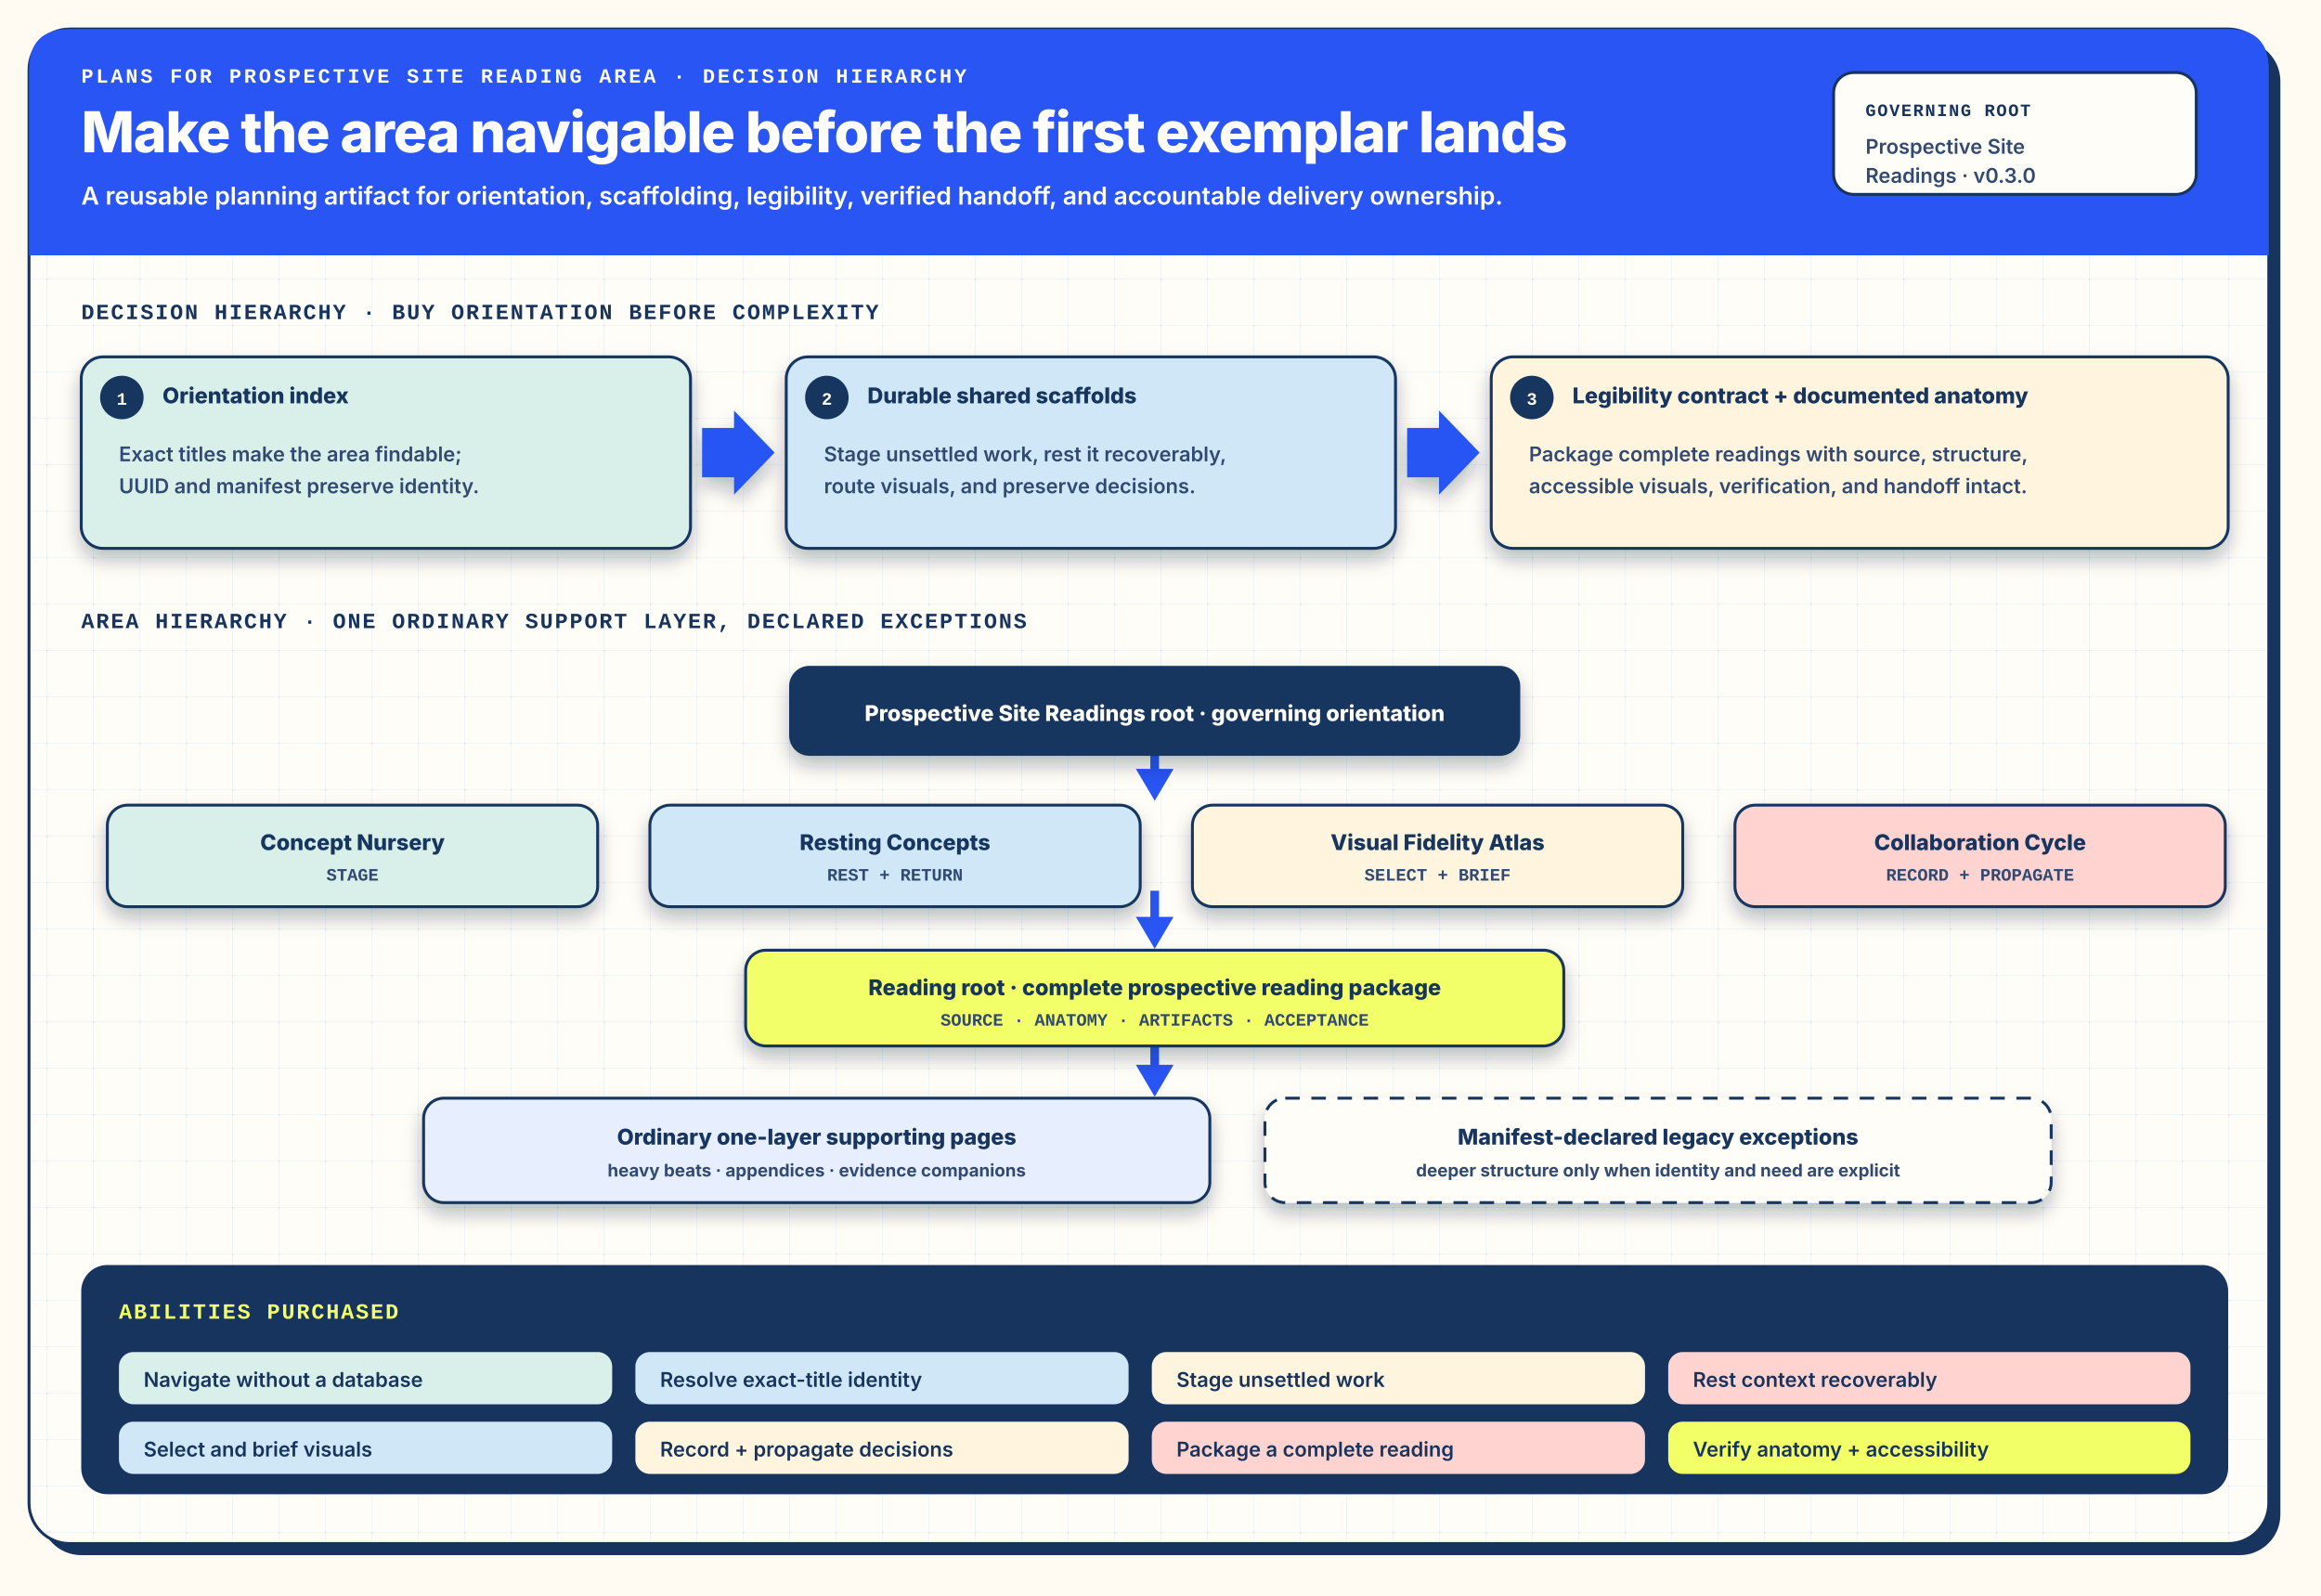
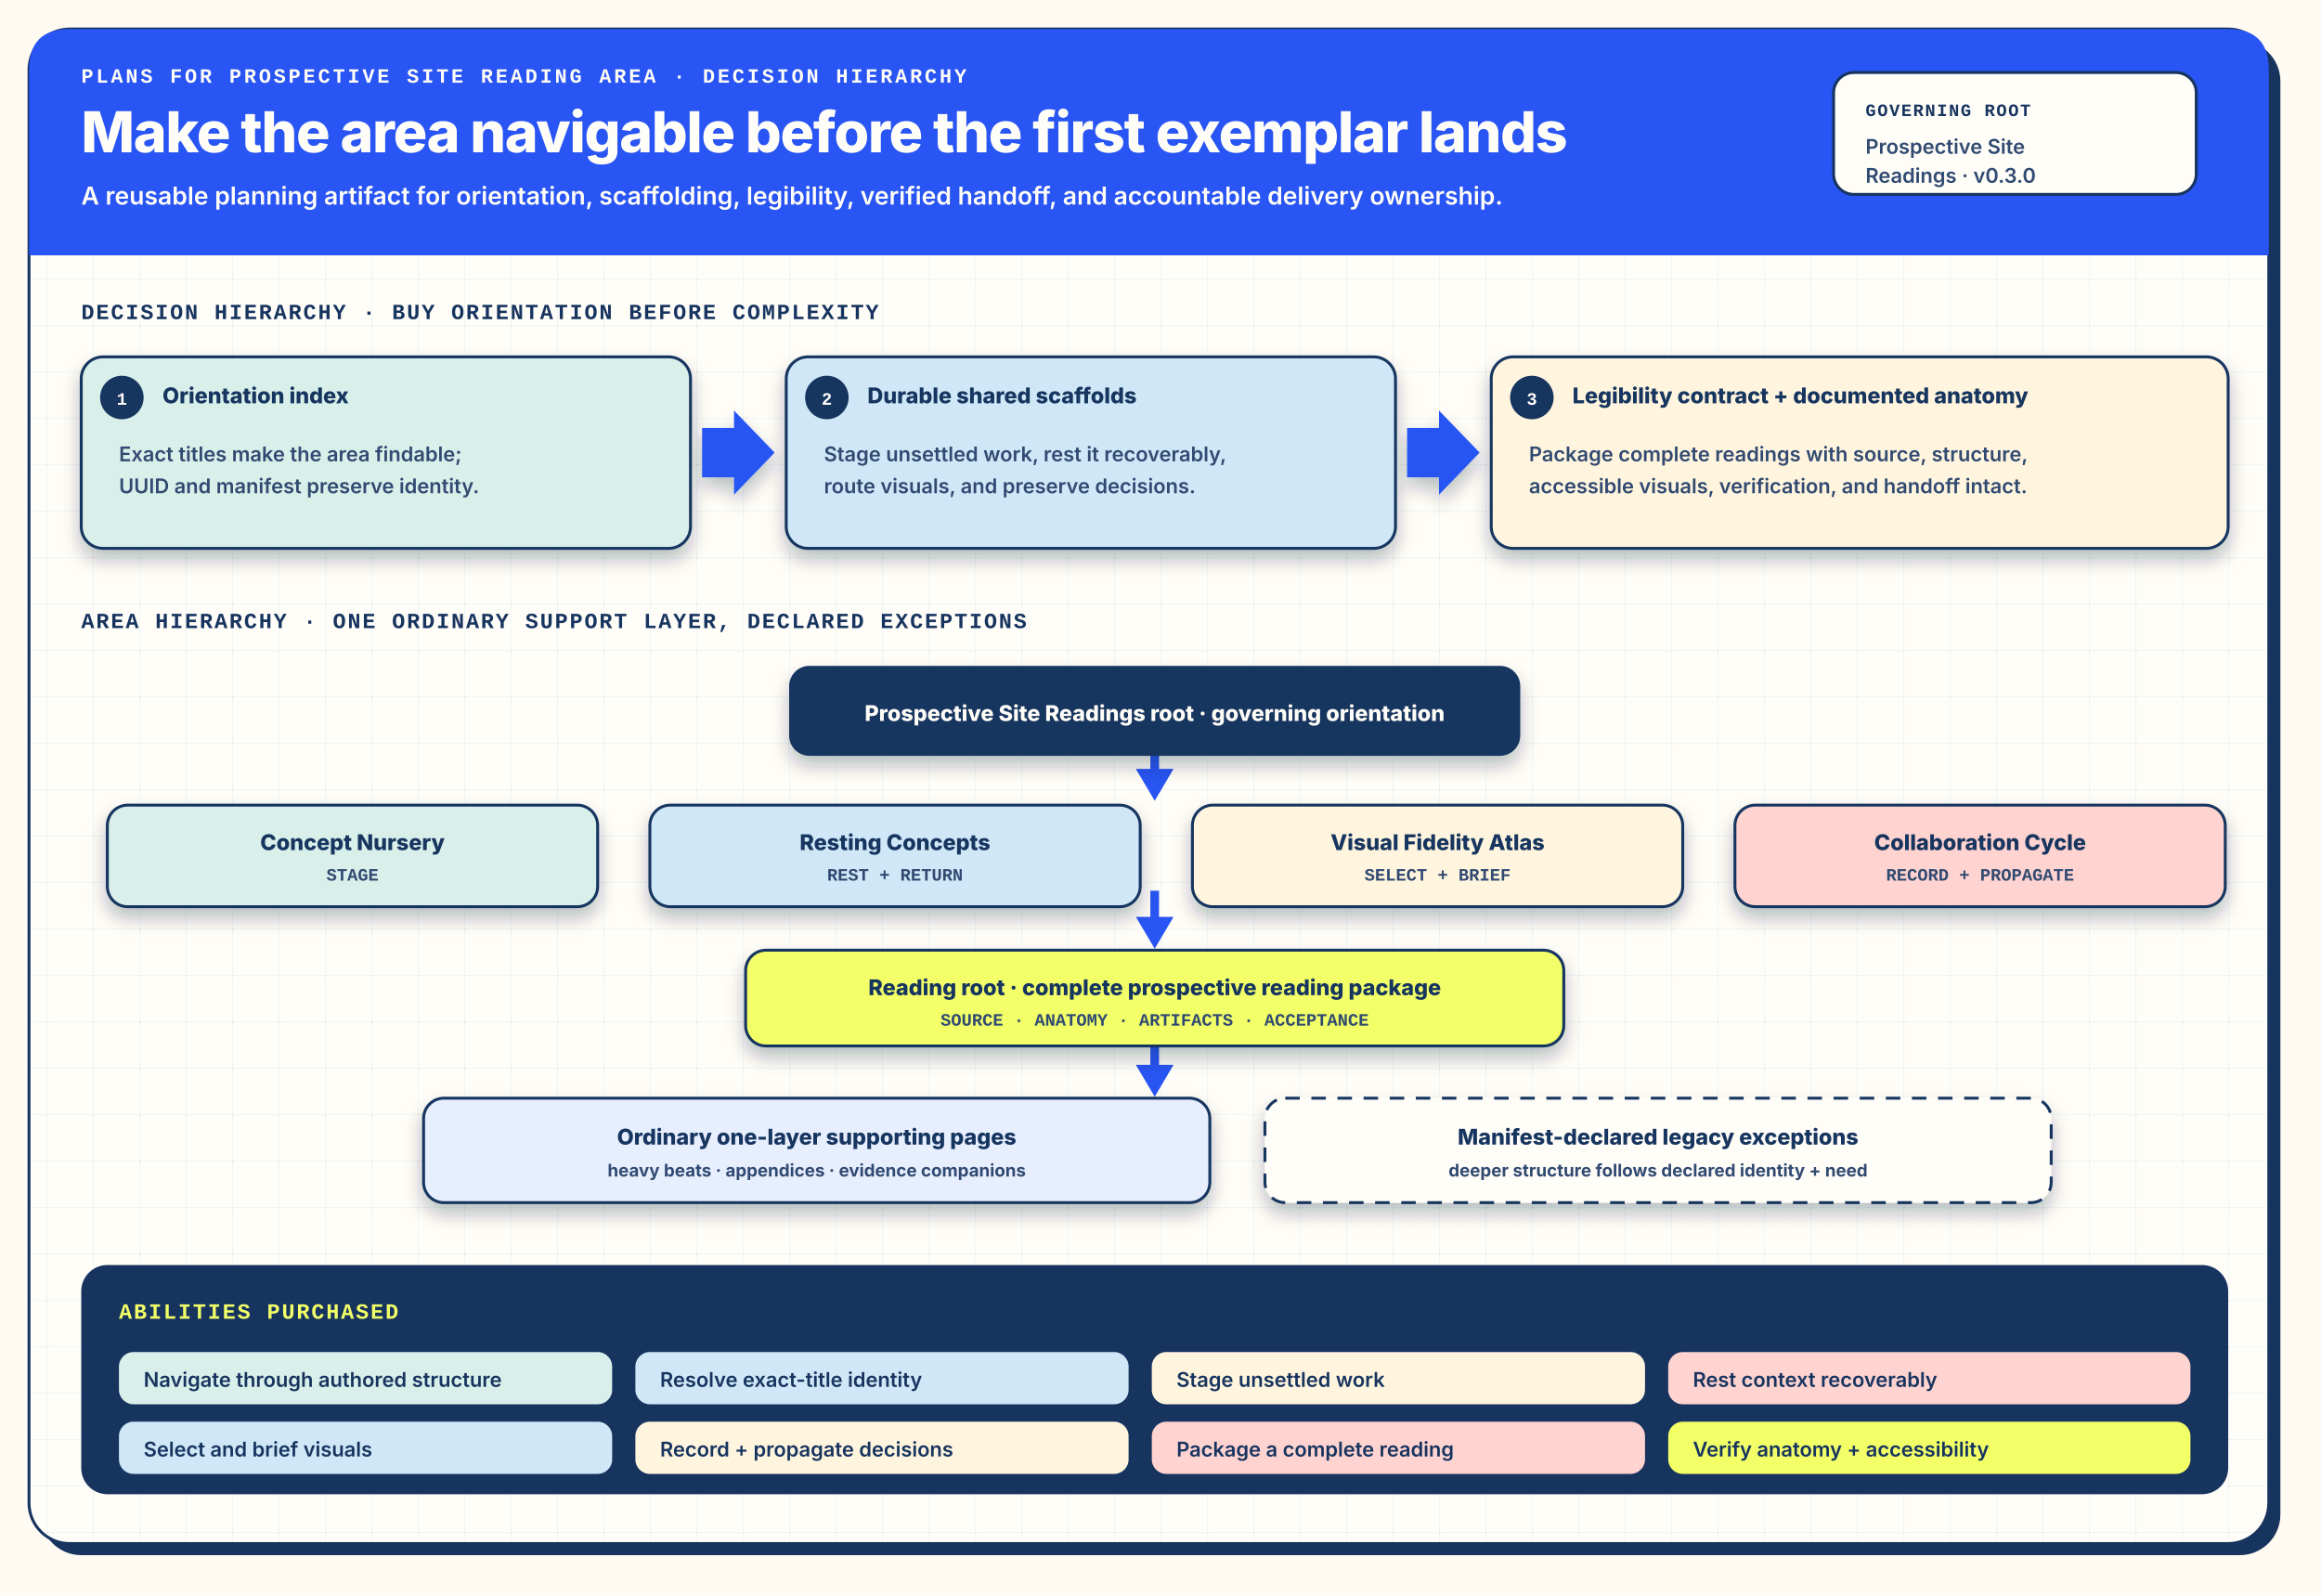
<svg xmlns="http://www.w3.org/2000/svg" width="1600" height="1100" viewBox="0 0 1600 1100" role="img" aria-labelledby="plan-title plan-desc">
  <defs>
    <pattern id="plan-grid" width="32" height="32" patternUnits="userSpaceOnUse">
      <path d="M32 0H0V32" fill="none" stroke="#cfe7f7" stroke-opacity=".42" />
      <circle cx="0" cy="0" r="1.4" fill="#f1b88e" fill-opacity=".26" />
    </pattern>
    <filter id="plan-shadow" x="-14%" y="-20%" width="128%" height="150%">
      <feDropShadow dx="0" dy="7" stdDeviation="6" flood-color="#071a35" flood-opacity=".28" />
    </filter>
    <style>.sans{font-family:Inter,ui-sans-serif,system-ui,-apple-system,BlinkMacSystemFont,"Segoe UI",sans-serif}.mono{font-family:"SFMono-Regular",Consolas,"Liberation Mono",monospace}.eyebrow{font-size:14px;font-weight:800;letter-spacing:1.8px}.title{font-size:39px;font-weight:820;letter-spacing:-.8px}.lead{font-size:17px;font-weight:620}.lane{font-size:15px;font-weight:850;letter-spacing:1.2px}.kicker{font-size:12px;font-weight:850;letter-spacing:1px}.card{font-size:15px;font-weight:760}.copy{font-size:14px;font-weight:620}.micro{font-size:12px;font-weight:680}.ink{fill:#17345f}.body{fill:#304a71}.white{fill:#fffdf8}.muted{fill:#5d6f8b}</style>
  </defs>
  <rect width="1600" height="1100" fill="#fffaf2" />
  <rect x="28" y="28" width="1544" height="1044" rx="28" fill="#17345f" />
  <rect x="20" y="20" width="1544" height="1044" rx="28" fill="#fffdf8" stroke="#17345f" stroke-width="2" />
  <rect x="21" y="21" width="1542" height="1042" rx="27" fill="url(#plan-grid)" />
  <path d="M20 48Q20 20 48 20H1536Q1564 20 1564 48V176H20Z" fill="#2855f3" />
  <text x="56" y="57" class="mono eyebrow white">PLANS FOR PROSPECTIVE SITE READING AREA · DECISION HIERARCHY</text>
  <text x="56" y="105" class="sans title white">Make the area navigable before the first exemplar lands</text>
  <text x="56" y="141" class="sans lead white">A reusable planning artifact for orientation, scaffolding, legibility, verified handoff, and accountable delivery ownership.</text>
  <rect x="1264" y="50" width="250" height="84" rx="14" fill="#fffdf8" stroke="#17345f" stroke-width="2" />
  <text x="1286" y="80" class="mono kicker ink">GOVERNING ROOT</text>
  <text x="1286" y="106" class="sans copy body">Prospective Site</text>
  <text x="1286" y="126" class="sans copy body">Readings · v0.3.0</text>
  <g id="decision-hierarchy" role="group" aria-labelledby="decision-title">
    <text x="56" y="220" class="mono lane ink">DECISION HIERARCHY · BUY ORIENTATION BEFORE COMPLEXITY</text>
    <g filter="url(#plan-shadow)">
      <rect x="56" y="246" width="420" height="132" rx="15" fill="#d9efea" stroke="#17345f" stroke-width="2" />
      <circle cx="84" cy="274" r="15" fill="#17345f" />
      <text x="84" y="279" text-anchor="middle" class="mono kicker white">1</text>
      <text x="112" y="278" class="sans card ink">Orientation index</text>
      <text x="82" y="318" class="sans copy body">
        <tspan x="82">Exact titles make the area findable;</tspan>
        <tspan x="82" dy="22">UUID and manifest preserve identity.</tspan>
      </text>
      <path d="M484 295H506V283L534 312L506 341V329H484Z" fill="#2855f3" />
      <rect x="542" y="246" width="420" height="132" rx="15" fill="#cfe7f7" stroke="#17345f" stroke-width="2" />
      <circle cx="570" cy="274" r="15" fill="#17345f" />
      <text x="570" y="279" text-anchor="middle" class="mono kicker white">2</text>
      <text x="598" y="278" class="sans card ink">Durable shared scaffolds</text>
      <text x="568" y="318" class="sans copy body">
        <tspan x="568">Stage unsettled work, rest it recoverably,</tspan>
        <tspan x="568" dy="22">route visuals, and preserve decisions.</tspan>
      </text>
      <path d="M970 295H992V283L1020 312L992 341V329H970Z" fill="#2855f3" />
      <rect x="1028" y="246" width="508" height="132" rx="15" fill="#fff5de" stroke="#17345f" stroke-width="2" />
      <circle cx="1056" cy="274" r="15" fill="#17345f" />
      <text x="1056" y="279" text-anchor="middle" class="mono kicker white">3</text>
      <text x="1084" y="278" class="sans card ink">Legibility contract + documented anatomy</text>
      <text x="1054" y="318" class="sans copy body">
        <tspan x="1054">Package complete readings with source, structure,</tspan>
        <tspan x="1054" dy="22">accessible visuals, verification, and handoff intact.</tspan>
      </text>
    </g>
  </g>
  <g id="area-hierarchy" role="group" aria-labelledby="area-title">
    <text x="56" y="433" class="mono lane ink">AREA HIERARCHY · ONE ORDINARY SUPPORT LAYER, DECLARED EXCEPTIONS</text>
    <path d="M796 512V536" stroke="#2855f3" stroke-width="6" />
    <path d="M796 552L783 530H809Z" fill="#2855f3" />
    <path d="M796 614V638" stroke="#2855f3" stroke-width="6" />
    <path d="M796 654L783 632H809Z" fill="#2855f3" />
    <path d="M796 716V740" stroke="#2855f3" stroke-width="6" />
    <path d="M796 756L783 734H809Z" fill="#2855f3" />
    <g filter="url(#plan-shadow)">
      <rect x="544" y="459" width="504" height="62" rx="14" fill="#17345f" />
      <text x="796" y="497" text-anchor="middle" class="sans card white">Prospective Site Readings root · governing orientation</text>
      <rect x="74" y="555" width="338" height="70" rx="14" fill="#d9efea" stroke="#17345f" stroke-width="2" />
      <text x="243" y="586" text-anchor="middle" class="sans card ink">Concept Nursery</text>
      <text x="243" y="607" text-anchor="middle" class="mono micro body">STAGE</text>
      <rect x="448" y="555" width="338" height="70" rx="14" fill="#cfe7f7" stroke="#17345f" stroke-width="2" />
      <text x="617" y="586" text-anchor="middle" class="sans card ink">Resting Concepts</text>
      <text x="617" y="607" text-anchor="middle" class="mono micro body">REST + RETURN</text>
      <rect x="822" y="555" width="338" height="70" rx="14" fill="#fff5de" stroke="#17345f" stroke-width="2" />
      <text x="991" y="586" text-anchor="middle" class="sans card ink">Visual Fidelity Atlas</text>
      <text x="991" y="607" text-anchor="middle" class="mono micro body">SELECT + BRIEF</text>
      <rect x="1196" y="555" width="338" height="70" rx="14" fill="#ffd3d0" stroke="#17345f" stroke-width="2" />
      <text x="1365" y="586" text-anchor="middle" class="sans card ink">Collaboration Cycle</text>
      <text x="1365" y="607" text-anchor="middle" class="mono micro body">RECORD + PROPAGATE</text>
      <rect x="514" y="655" width="564" height="66" rx="14" fill="#f2ff67" stroke="#17345f" stroke-width="2" />
      <text x="796" y="686" text-anchor="middle" class="sans card ink">Reading root · complete prospective reading package</text>
      <text x="796" y="707" text-anchor="middle" class="mono micro body">SOURCE · ANATOMY · ARTIFACTS · ACCEPTANCE</text>
      <rect x="292" y="757" width="542" height="72" rx="14" fill="#e7efff" stroke="#17345f" stroke-width="2" />
      <text x="563" y="789" text-anchor="middle" class="sans card ink">Ordinary one-layer supporting pages</text>
      <text x="563" y="811" text-anchor="middle" class="sans micro body">heavy beats · appendices · evidence companions</text>
      <rect x="872" y="757" width="542" height="72" rx="14" fill="#fffdf8" stroke="#17345f" stroke-width="2" stroke-dasharray="10 8" />
      <text x="1143" y="789" text-anchor="middle" class="sans card ink">Manifest-declared legacy exceptions</text>
-       <text x="1143" y="811" text-anchor="middle" class="sans micro body">deeper structure only when identity and need are explicit</text>
+       <text x="1143" y="811" text-anchor="middle" class="sans micro body">deeper structure follows declared identity + need</text>
    </g>
  </g>
  <g id="abilities" role="group" aria-labelledby="abilities-title">
    <rect x="56" y="872" width="1480" height="158" rx="18" fill="#17345f" />
    <text x="82" y="909" class="mono lane" fill="#f2ff67">ABILITIES PURCHASED</text>
    <g class="sans copy ink">
      <rect x="82" y="932" width="340" height="36" rx="10" fill="#d9efea" />
-       <text x="99" y="956">Navigate without a database</text>
+       <text x="99" y="956">Navigate through authored structure</text>
      <rect x="438" y="932" width="340" height="36" rx="10" fill="#cfe7f7" />
      <text x="455" y="956">Resolve exact-title identity</text>
      <rect x="794" y="932" width="340" height="36" rx="10" fill="#fff5de" />
      <text x="811" y="956">Stage unsettled work</text>
      <rect x="1150" y="932" width="360" height="36" rx="10" fill="#ffd3d0" />
      <text x="1167" y="956">Rest context recoverably</text>
      <rect x="82" y="980" width="340" height="36" rx="10" fill="#cfe7f7" />
      <text x="99" y="1004">Select and brief visuals</text>
      <rect x="438" y="980" width="340" height="36" rx="10" fill="#fff5de" />
      <text x="455" y="1004">Record + propagate decisions</text>
      <rect x="794" y="980" width="340" height="36" rx="10" fill="#ffd3d0" />
      <text x="811" y="1004">Package a complete reading</text>
      <rect x="1150" y="980" width="360" height="36" rx="10" fill="#f2ff67" />
      <text x="1167" y="1004">Verify anatomy + accessibility</text>
    </g>
  </g>
</svg>
